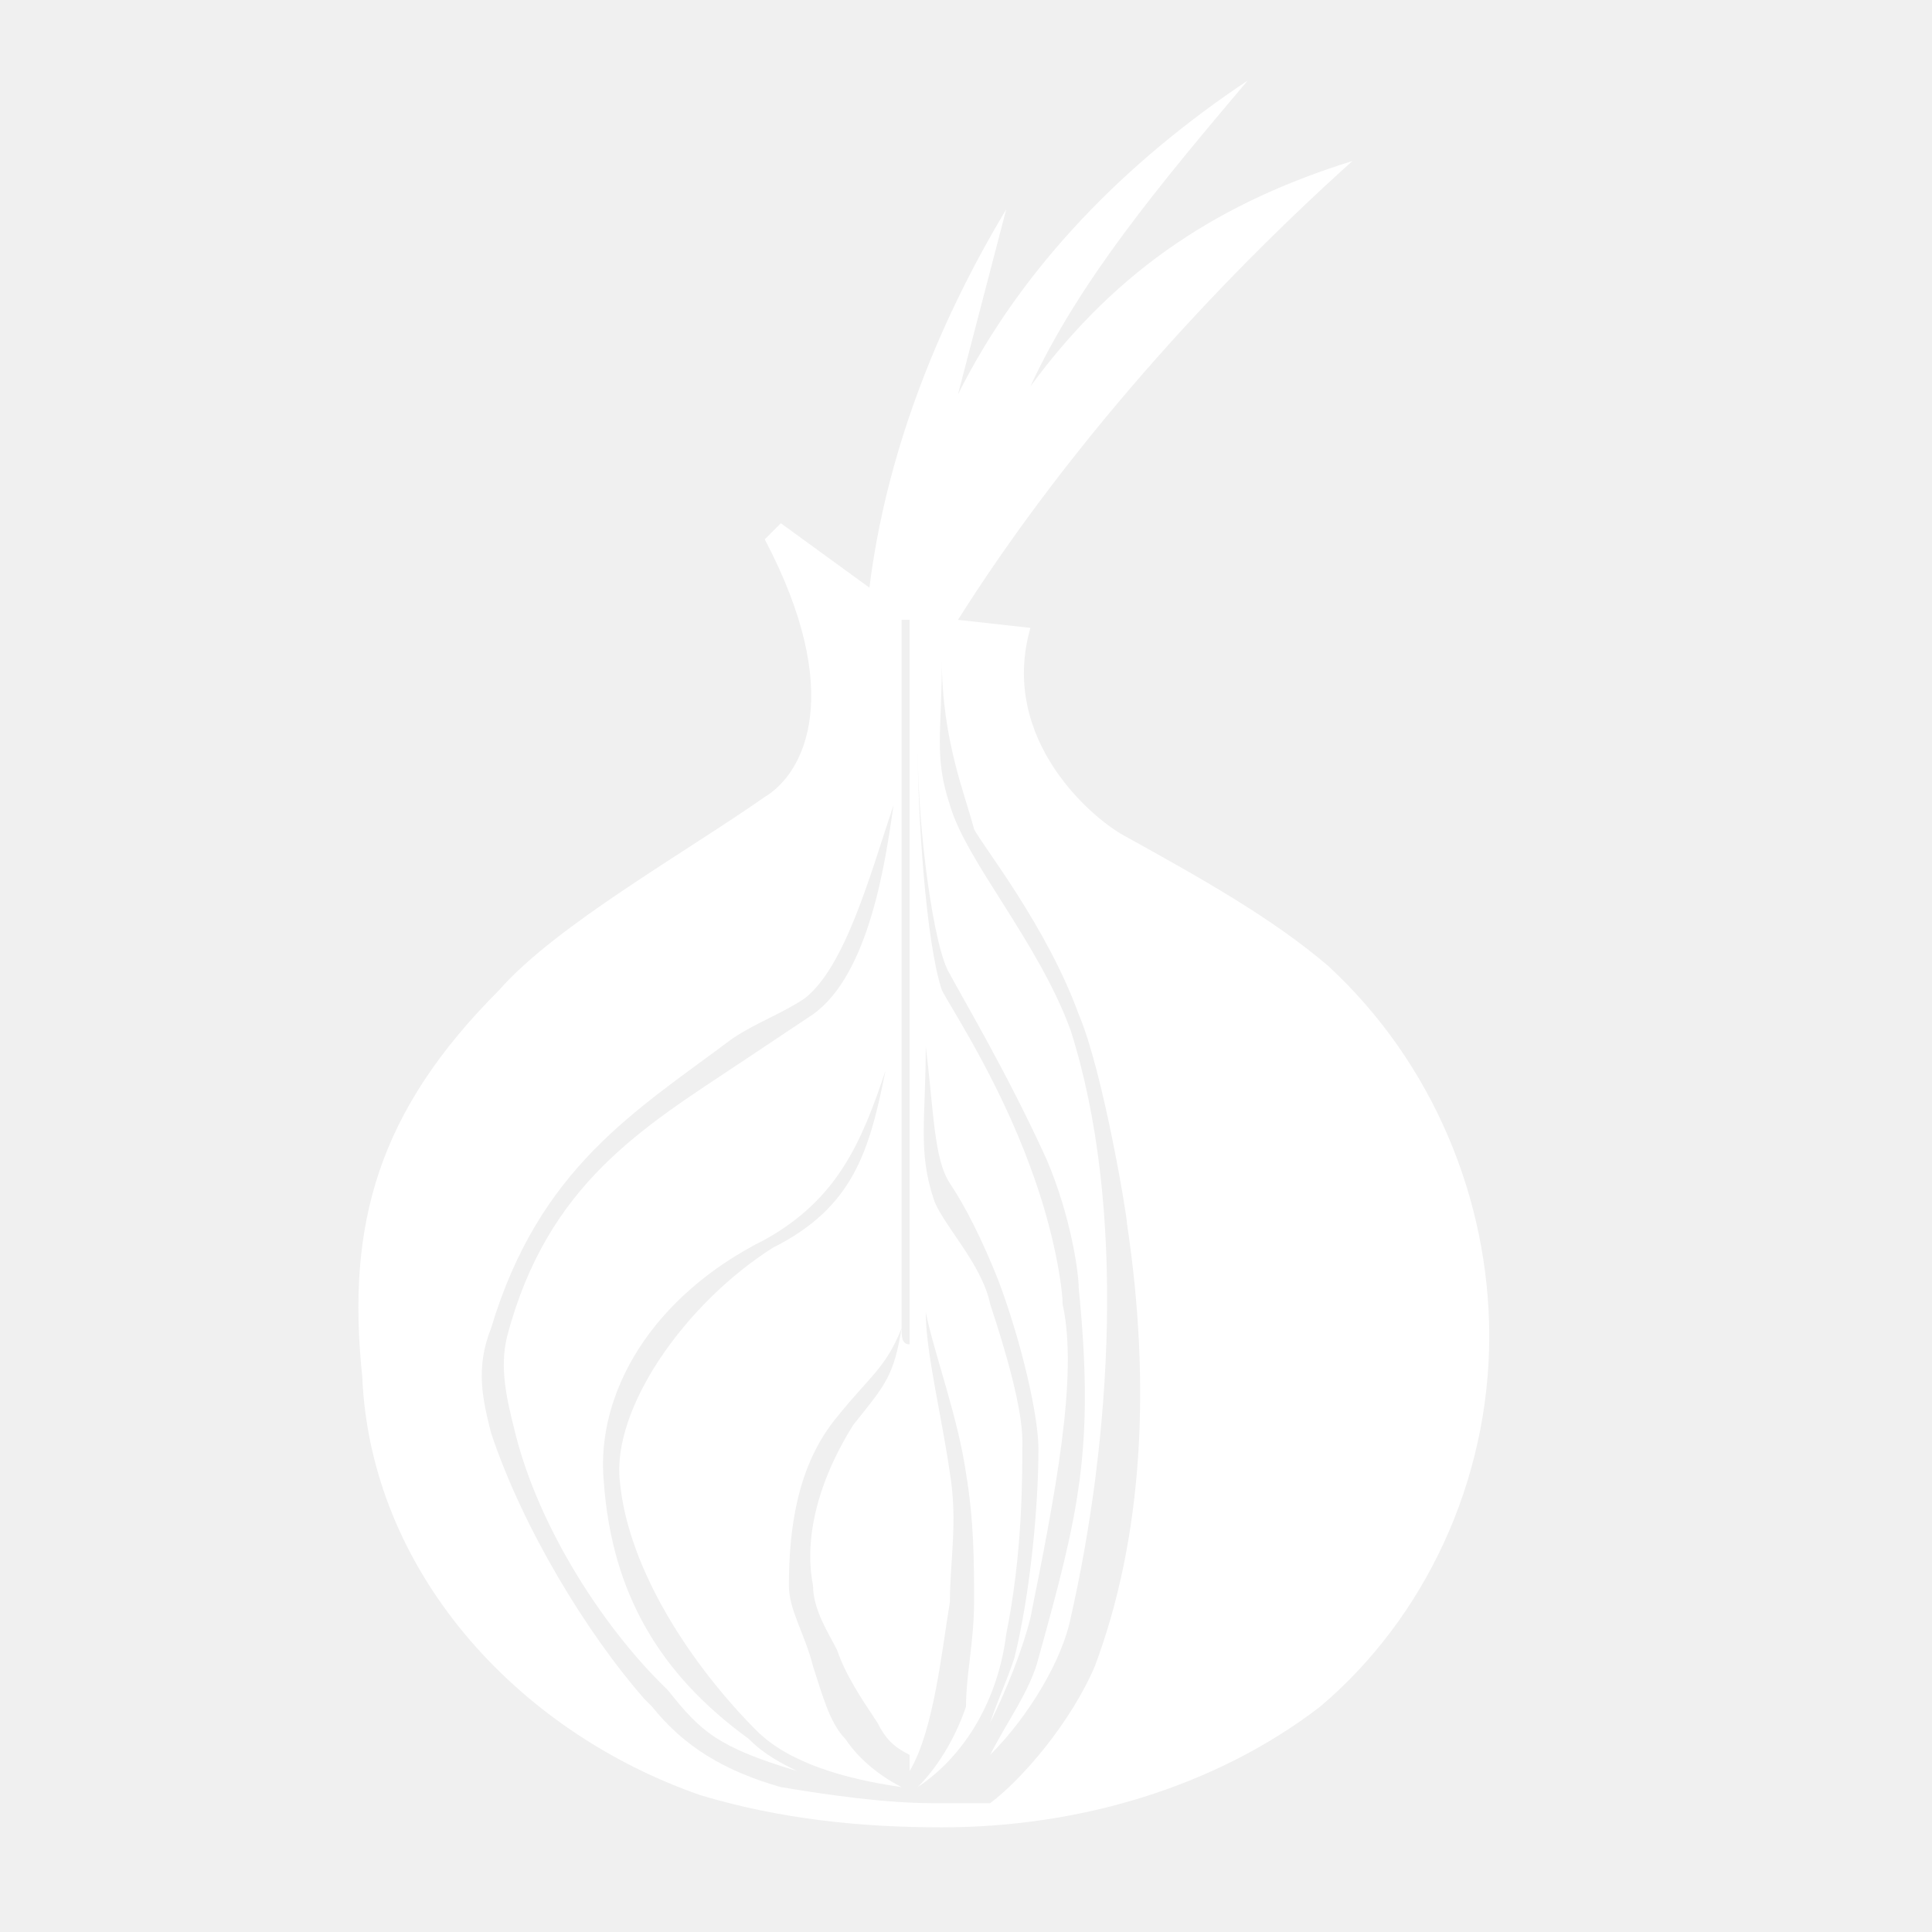
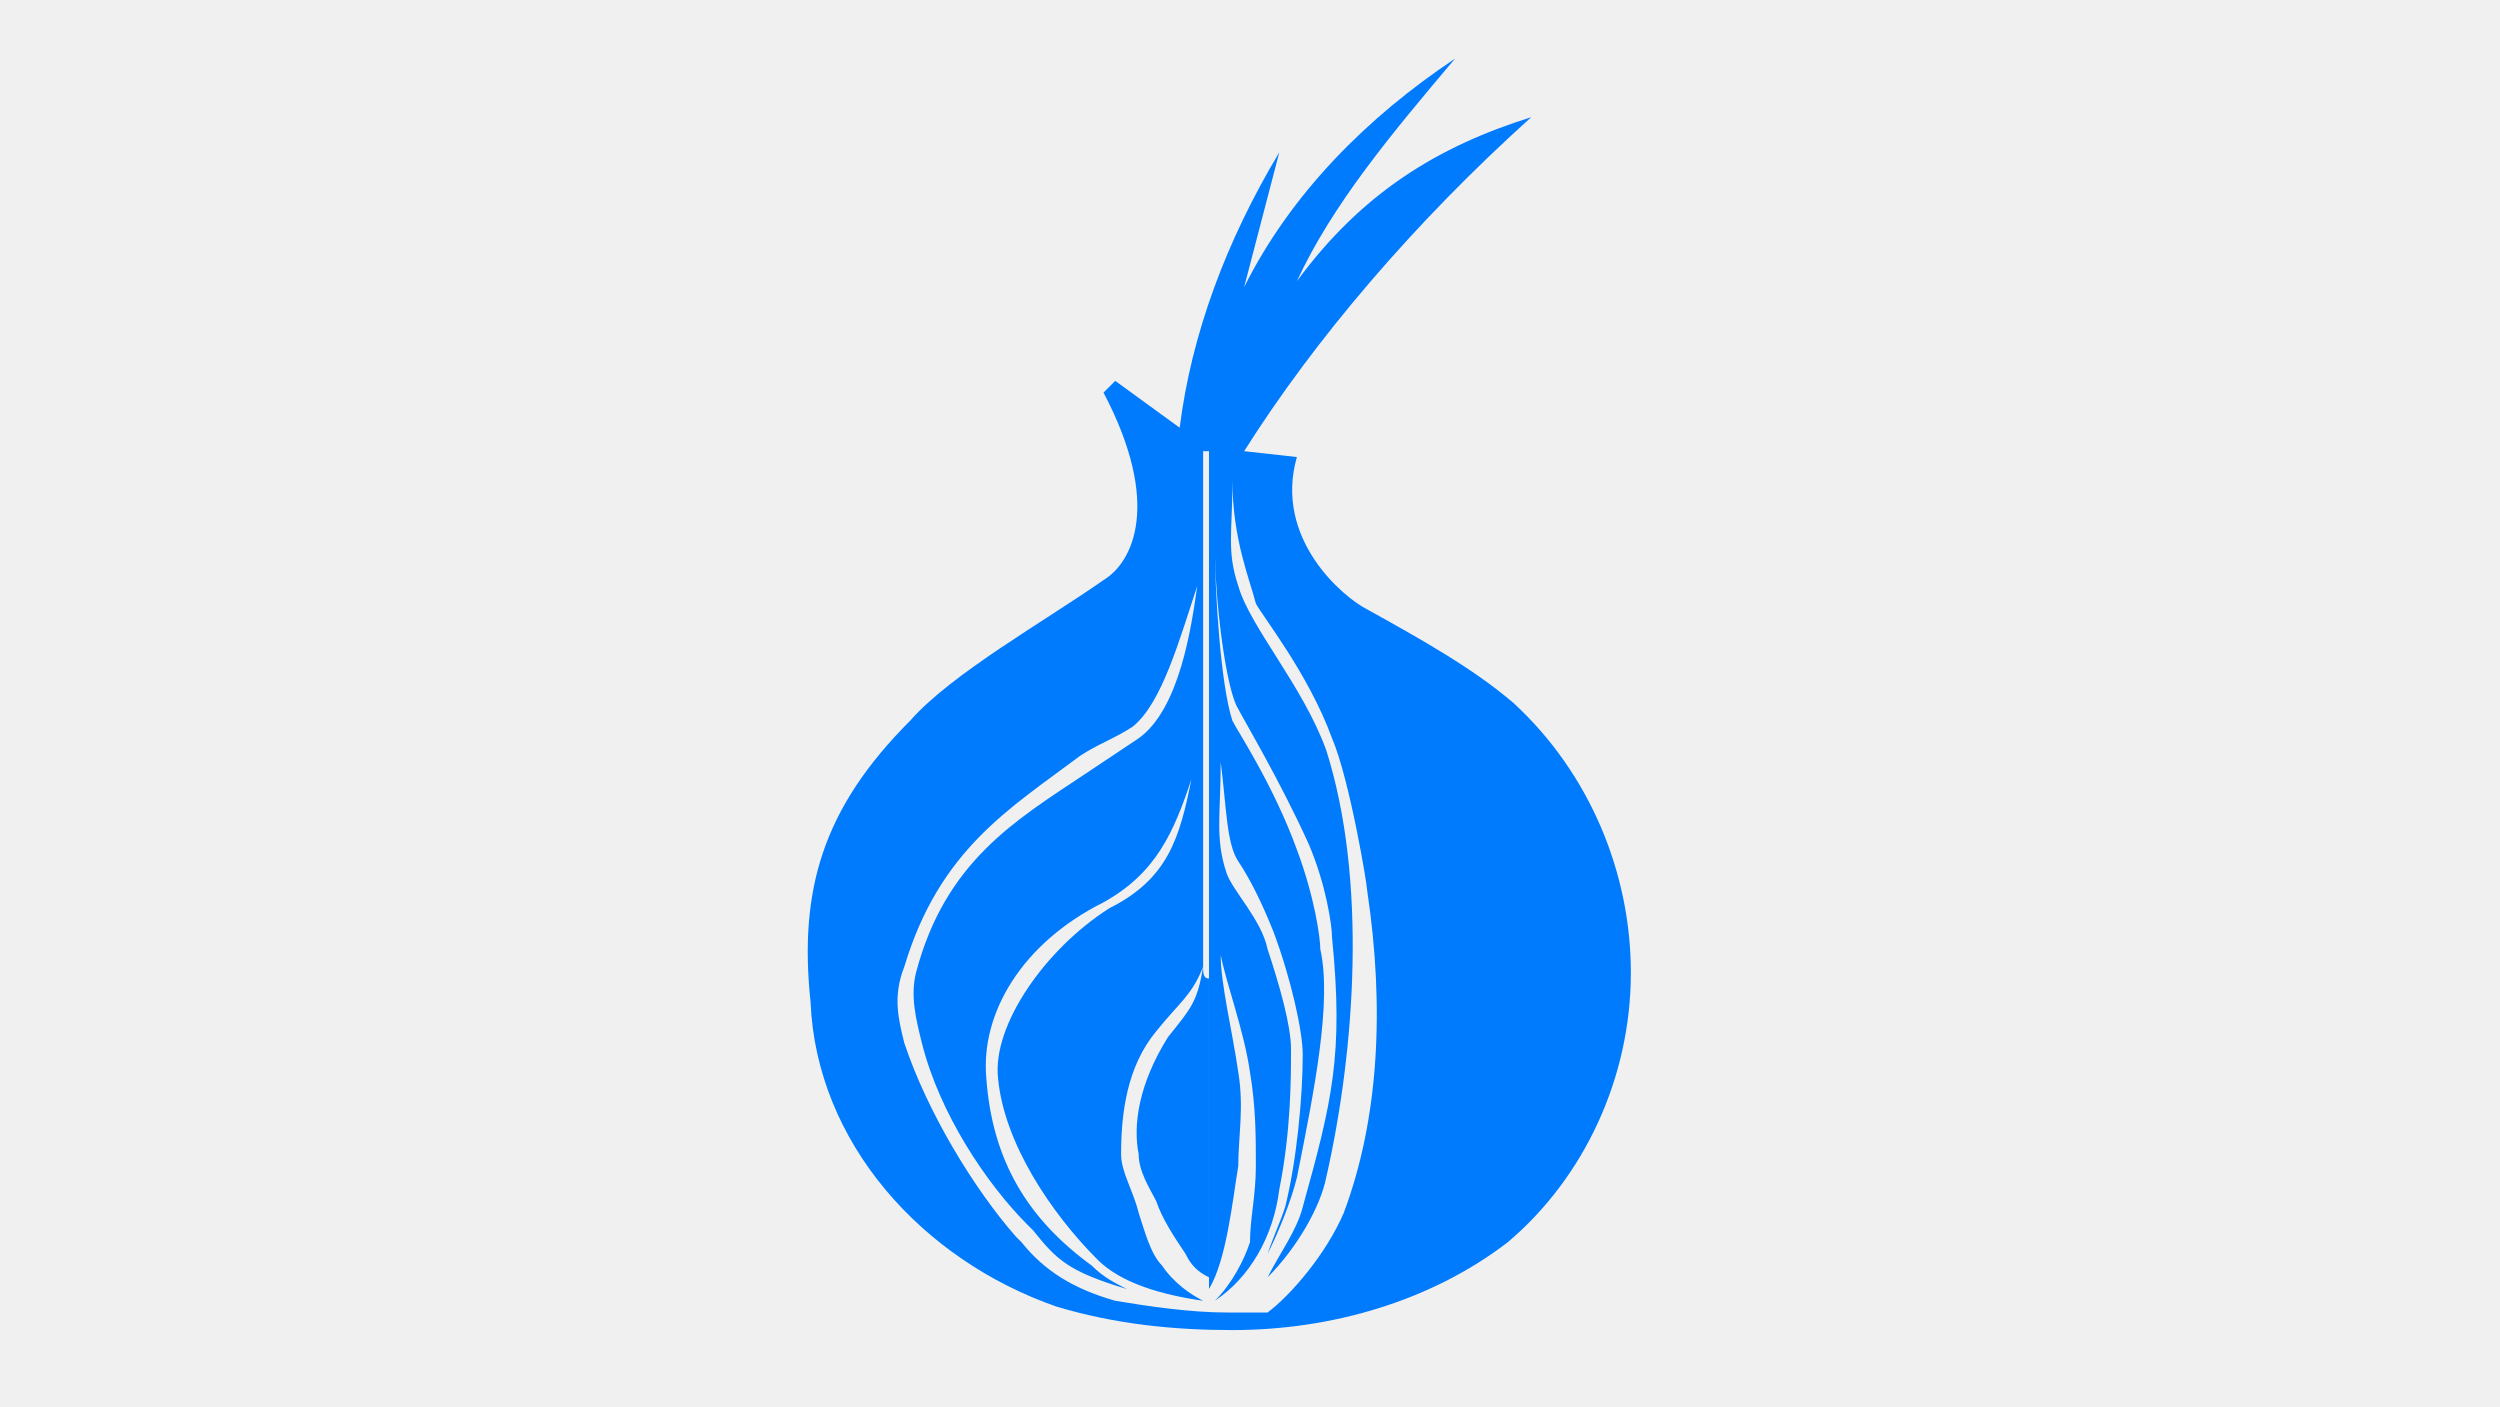
- <svg xmlns="http://www.w3.org/2000/svg" version="1.1" id="ic-transaction-staked" x="0px" y="0px" viewBox="0 0 24 24" style="enable-background:new 0 0 24 24;" xml:space="preserve">
-   <style type="text/css">
- 	.st0{fill:none;}
- 	.st1{fill:#ffffff;}
- </style>
-   <path id="Rectangle_4527" class="st0" d="M0,0h24v24H0V0z" />
+ <svg xmlns="http://www.w3.org/2000/svg" version="1.1" id="ic-transaction-staked" x="0px" y="0px" width="1280px" height="720px" viewBox="0 0 1280 720" enable-background="new 0 0 1280 720" xml:space="preserve">
+   <path id="Rectangle_4527" fill="none" d="M280,0h720v720H280V0z" />
  <g>
    <g>
-       <path class="st1" d="M16.5,12c-0.7-0.6-1.6-1.1-2.5-1.6c-0.4-0.2-1.6-1.2-1.2-2.6l-0.9-0.1c1.2-1.9,2.9-3.9,4.9-5.7    c-1.6,0.5-2.9,1.3-4,2.8c0.6-1.3,1.6-2.5,2.7-3.8C14,2,12.7,3.3,11.9,4.9l0.6-2.3c-0.9,1.5-1.5,3.1-1.7,4.7L9.7,6.5L9.5,6.7    c1,1.9,0.5,2.9,0,3.2c-1,0.7-2.6,1.6-3.3,2.4c-1.5,1.5-1.9,2.9-1.7,4.8c0.1,2.4,1.9,4.4,4.2,5.2c1,0.3,2,0.4,3,0.4    c1.7,0,3.4-0.5,4.7-1.5c1.3-1.1,2.1-2.8,2.1-4.6C18.5,14.9,17.8,13.2,16.5,12z M9.9,7L9.9,7L9.9,7C9.9,7,9.9,7,9.9,7z M13.6,20.7    c-0.3,0.7-0.9,1.4-1.3,1.7c-0.2,0-0.5,0-0.7,0c-0.6,0-1.3-0.1-1.9-0.2c-0.7-0.2-1.2-0.5-1.6-1c0,0-0.1-0.1-0.1-0.1    c-0.7-0.8-1.5-2.1-1.9-3.3C6,17.4,5.9,17,6.1,16.5c0.6-2,1.8-2.7,3-3.6c0.3-0.2,0.6-0.3,0.9-0.5c0.5-0.4,0.8-1.5,1.1-2.4    c-0.1,0.7-0.3,2.1-1,2.6c-0.3,0.2-0.6,0.4-0.9,0.6c-1.2,0.8-2.4,1.5-2.9,3.4c-0.1,0.4,0,0.8,0.1,1.2c0.3,1.2,1.1,2.4,1.8,3.1    c0,0,0.1,0.1,0.1,0.1c0.4,0.5,0.6,0.7,1.6,1c-0.2-0.1-0.4-0.2-0.6-0.4c-1.1-0.8-1.7-1.8-1.8-3.2c-0.1-1.1,0.6-2.3,2-3    c0.9-0.5,1.2-1.2,1.5-2.1c-0.2,1-0.4,1.7-1.4,2.2c-1.1,0.7-2,2-1.9,2.9c0.1,1.1,0.9,2.3,1.7,3.1c0.4,0.4,1.1,0.6,1.8,0.7    c0,0,0,0,0,0c-0.2-0.1-0.5-0.3-0.7-0.6c-0.2-0.2-0.3-0.6-0.4-0.9C10,20.3,9.8,20,9.8,19.7c0-0.7,0.1-1.5,0.6-2.1    c0.4-0.5,0.6-0.6,0.8-1.1c0-1.7,0-3.2,0-4.5c0-1.4,0-2.5,0-3.2c0-0.7,0-1.1,0-1.1l0.1,0c0,0.2,0,0.7,0,1.5c0,0.8,0,1.9,0,3.3    c0,1.4,0,3,0,4.7c0,1.2,0,2.4,0,3.7c0,0.4,0,0.8,0,1.1c0,0,0,0,0,0c0.3-0.5,0.4-1.5,0.5-2.1c0-0.5,0.1-1,0-1.6    c-0.1-0.7-0.3-1.5-0.3-2c0.1,0.5,0.4,1.3,0.5,2c0.1,0.6,0.1,1.1,0.1,1.6c0,0.5-0.1,0.9-0.1,1.3c-0.1,0.3-0.3,0.7-0.6,1v0l0,0h0    c0,0,0,0,0,0c0,0,0,0,0,0c0,0,0,0,0,0c0.6-0.4,1-1.1,1.1-1.9c0.2-1,0.2-1.9,0.2-2.4c0-0.4-0.2-1.1-0.4-1.7c-0.1-0.5-0.6-1-0.7-1.3    c-0.2-0.6-0.1-1-0.1-1.9c0.1,0.8,0.1,1.4,0.3,1.7c0.2,0.3,0.4,0.7,0.6,1.2c0.3,0.8,0.5,1.7,0.5,2.1c0,0.7-0.1,1.8-0.3,2.6    c-0.1,0.3-0.2,0.5-0.3,0.8c0.2-0.4,0.4-0.9,0.5-1.3c0.3-1.5,0.6-3,0.4-3.9c0-0.2-0.1-0.9-0.4-1.7c-0.4-1.1-1-2-1.1-2.2    c-0.2-0.6-0.3-2.2-0.3-3c0,1,0.2,2.5,0.4,2.8c0.1,0.2,0.7,1.2,1.2,2.3c0.3,0.7,0.4,1.4,0.4,1.6c0.2,2,0,2.8-0.5,4.6    c-0.1,0.4-0.4,0.8-0.6,1.2c0.5-0.5,0.9-1.2,1-1.7c0.5-2.2,0.7-5.1,0-7.3c-0.4-1.1-1.3-2.1-1.5-2.8c-0.2-0.6-0.1-0.9-0.1-1.8    c0,1,0.3,1.7,0.4,2.1c0.1,0.2,0.9,1.2,1.3,2.3c0.3,0.7,0.6,2.5,0.6,2.6C14.3,17.2,14.2,19.1,13.6,20.7z" />
-       <path class="st1" d="M11.2,16.5c-0.1,0.6-0.2,0.7-0.6,1.2c-0.5,0.8-0.6,1.5-0.5,2c0,0.3,0.2,0.6,0.3,0.8c0.1,0.3,0.3,0.6,0.5,0.9    c0.1,0.2,0.2,0.3,0.4,0.4c0-1.7,0-3.5,0-5.1C11.2,16.7,11.2,16.6,11.2,16.5z" />
+       <path fill="#007BFE" d="M775,360c-21-18-48-33-75-48c-12-6-48-36-36-78l-27-3c36-57,87-117,147-171c-48,15-87,39-120,84    c18-39,48-75,81-114c-45,30-84,69-108,117l18-69c-27,45-45,93-51,141l-33-24l-6,6c30,57,15,87,0,96c-30,21-78,48-99,72    c-45,45-57,87-51,144c3,72,57,132,126,156c30,9,60,12,90,12c51,0,102-15,141-45c39-33,63-84,63-138C835,447,814,396,775,360z     M577,210L577,210L577,210L577,210z M688,621c-9,21-27,42-39,51c-6,0-15,0-21,0c-18,0-39-3-57-6c-21-6-36-15-48-30l-3-3    c-21-24-45-63-57-99c-3-12-6-24,0-39c18-60,54-81,90-108c9-6,18-9,27-15c15-12,24-45,33-72c-3,21-9,63-30,78c-9,6-18,12-27,18    c-36,24-72,45-87,102c-3,12,0,24,3,36c9,36,33,72,54,93l3,3c12,15,18,21,48,30c-6-3-12-6-18-12c-33-24-51-54-54-96    c-3-33,18-69,60-90c27-15,36-36,45-63c-6,30-12,51-42,66c-33,21-60,60-57,87c3,33,27,69,51,93c12,12,33,18,54,21l0,0    c-6-3-15-9-21-18c-6-6-9-18-12-27c-3-12-9-21-9-30c0-21,3-45,18-63c12-15,18-18,24-33c0-51,0-96,0-135c0-42,0-75,0-96s0-33,0-33h3    c0,6,0,21,0,45s0,57,0,99s0,90,0,141c0,36,0,72,0,111c0,12,0,24,0,33l0,0c9-15,12-45,15-63c0-15,3-30,0-48c-3-21-9-45-9-60    c3,15,12,39,15,60c3,18,3,33,3,48s-3,27-3,39c-3,9-9,21-18,30l0,0l0,0l0,0l0,0l0,0l0,0c18-12,30-33,33-57c6-30,6-57,6-72    c0-12-6-33-12-51c-3-15-18-30-21-39c-6-18-3-30-3-57c3,24,3,42,9,51s12,21,18,36c9,24,15,51,15,63c0,21-3,54-9,78c-3,9-6,15-9,24    c6-12,12-27,15-39c9-45,18-90,12-117c0-6-3-27-12-51c-12-33-30-60-33-66c-6-18-9-66-9-90c0,30,6,75,12,84c3,6,21,36,36,69    c9,21,12,42,12,48c6,60,0,84-15,138c-3,12-12,24-18,36c15-15,27-36,30-51c15-66,21-153,0-219c-12-33-39-63-45-84c-6-18-3-27-3-54    c0,30,9,51,12,63c3,6,27,36,39,69c9,21,18,75,18,78C709,516,706,573,688,621z" />
+       <path fill="#007BFE" d="M616,495c-3,18-6,21-18,36c-15,24-18,45-15,60c0,9,6,18,9,24c3,9,9,18,15,27c3,6,6,9,12,12    c0-51,0-105,0-153C616,501,616,498,616,495z" />
    </g>
  </g>
</svg>
